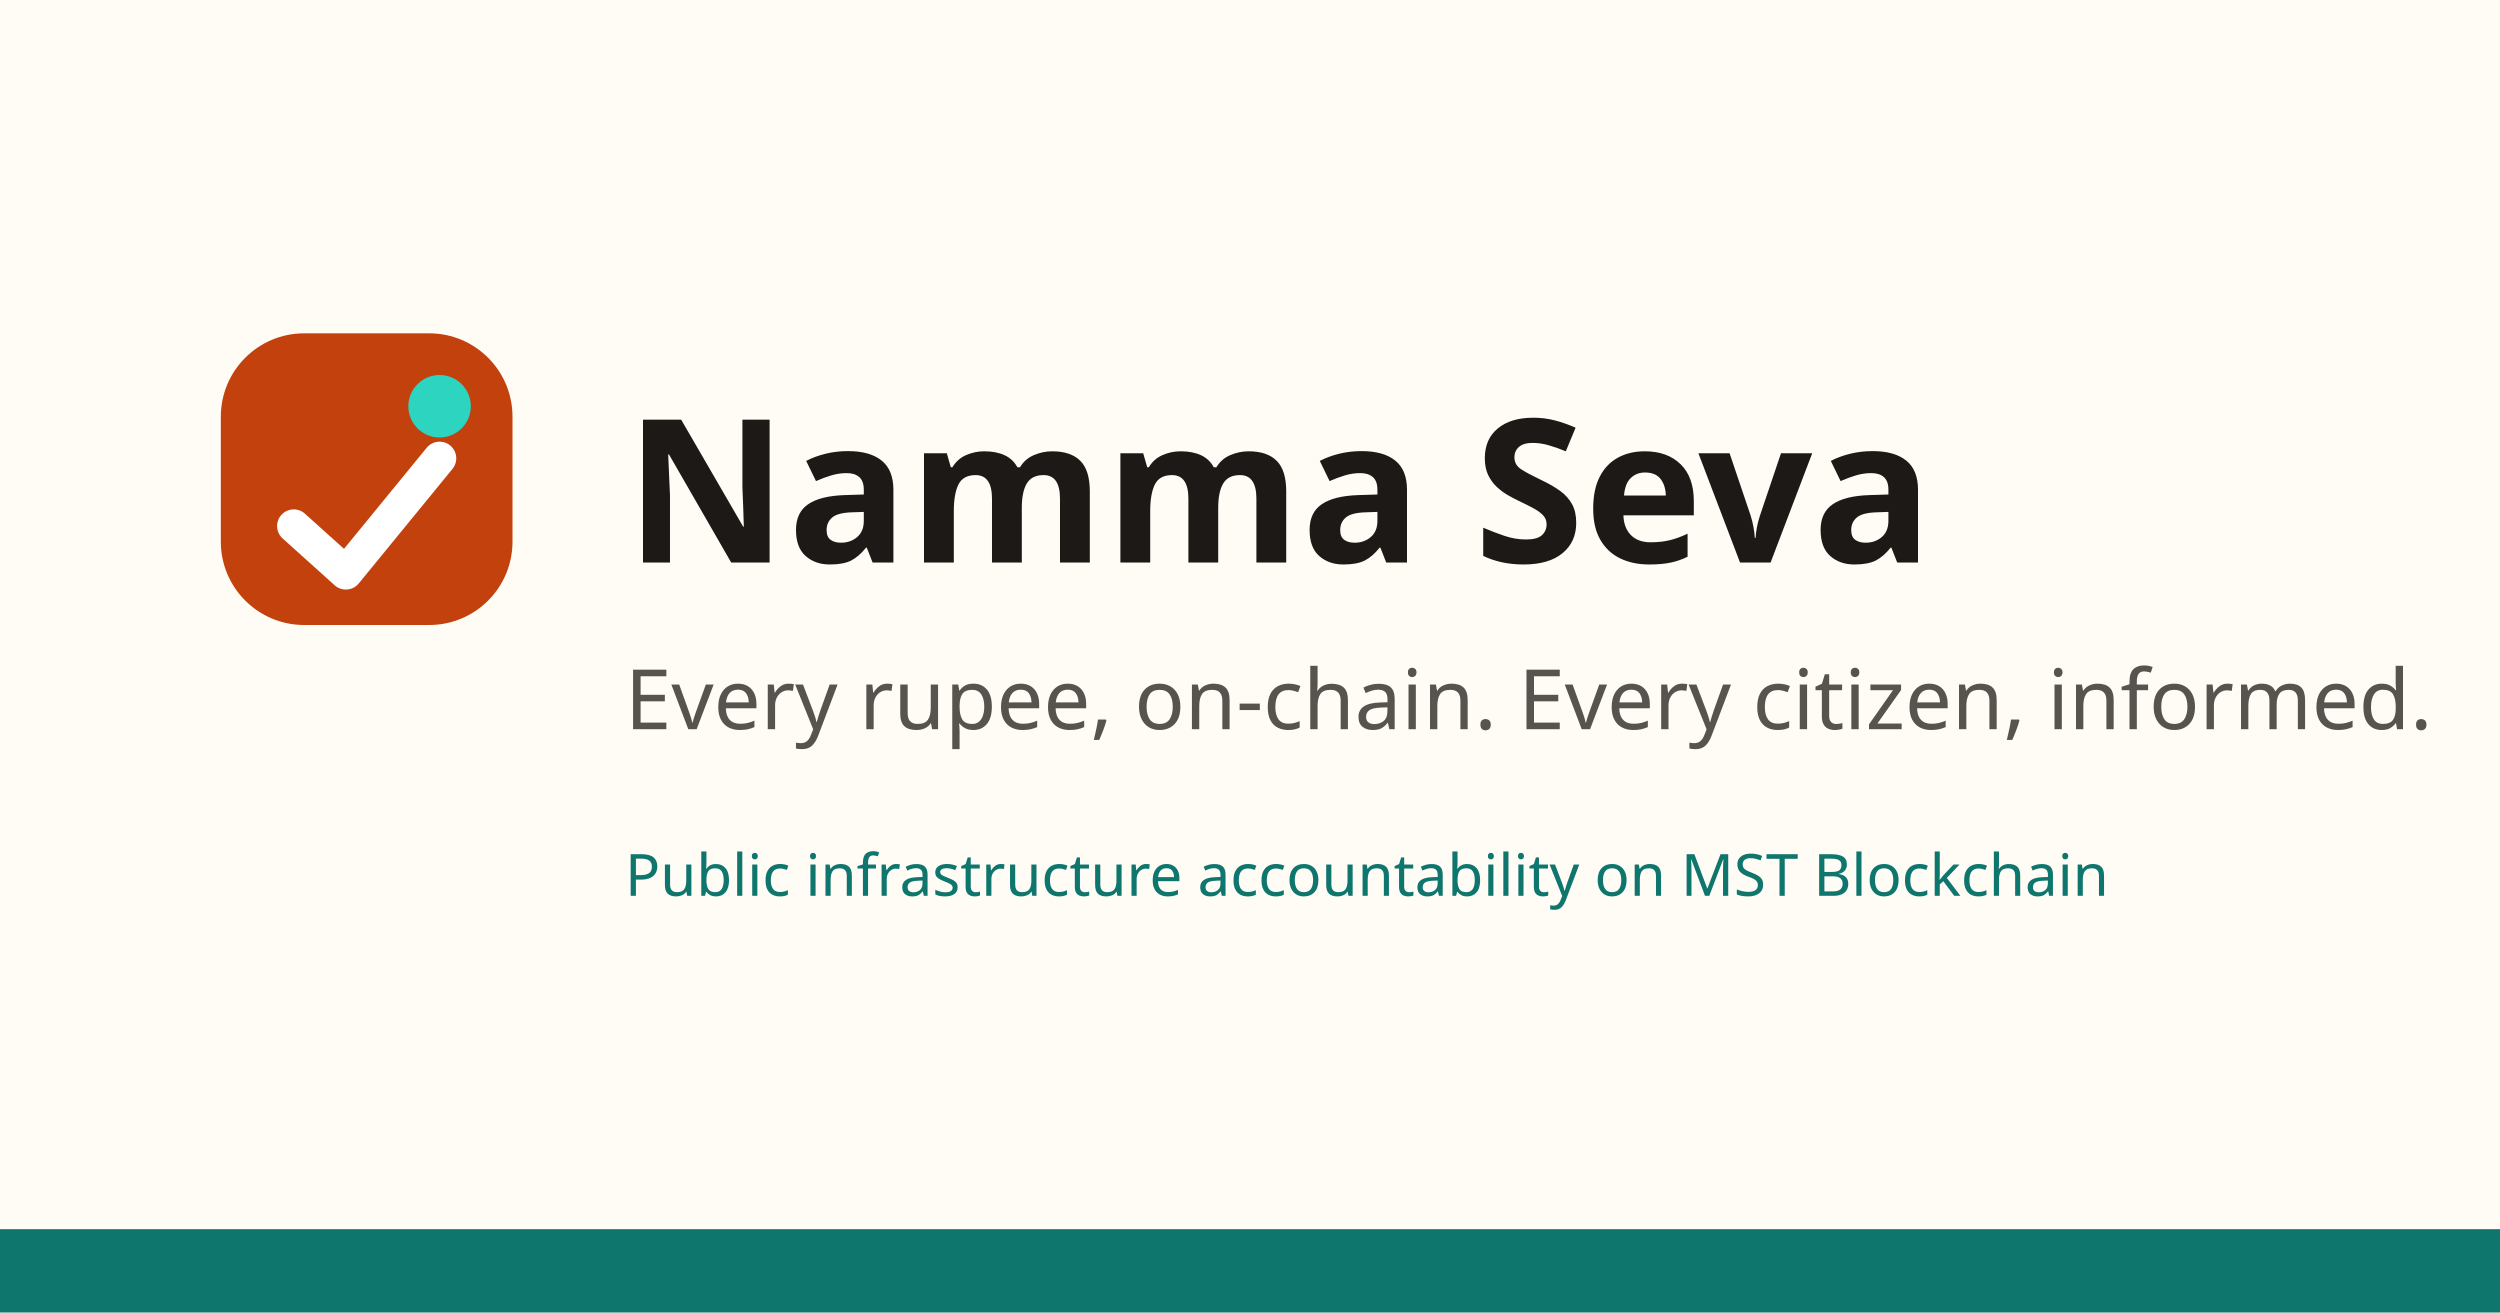
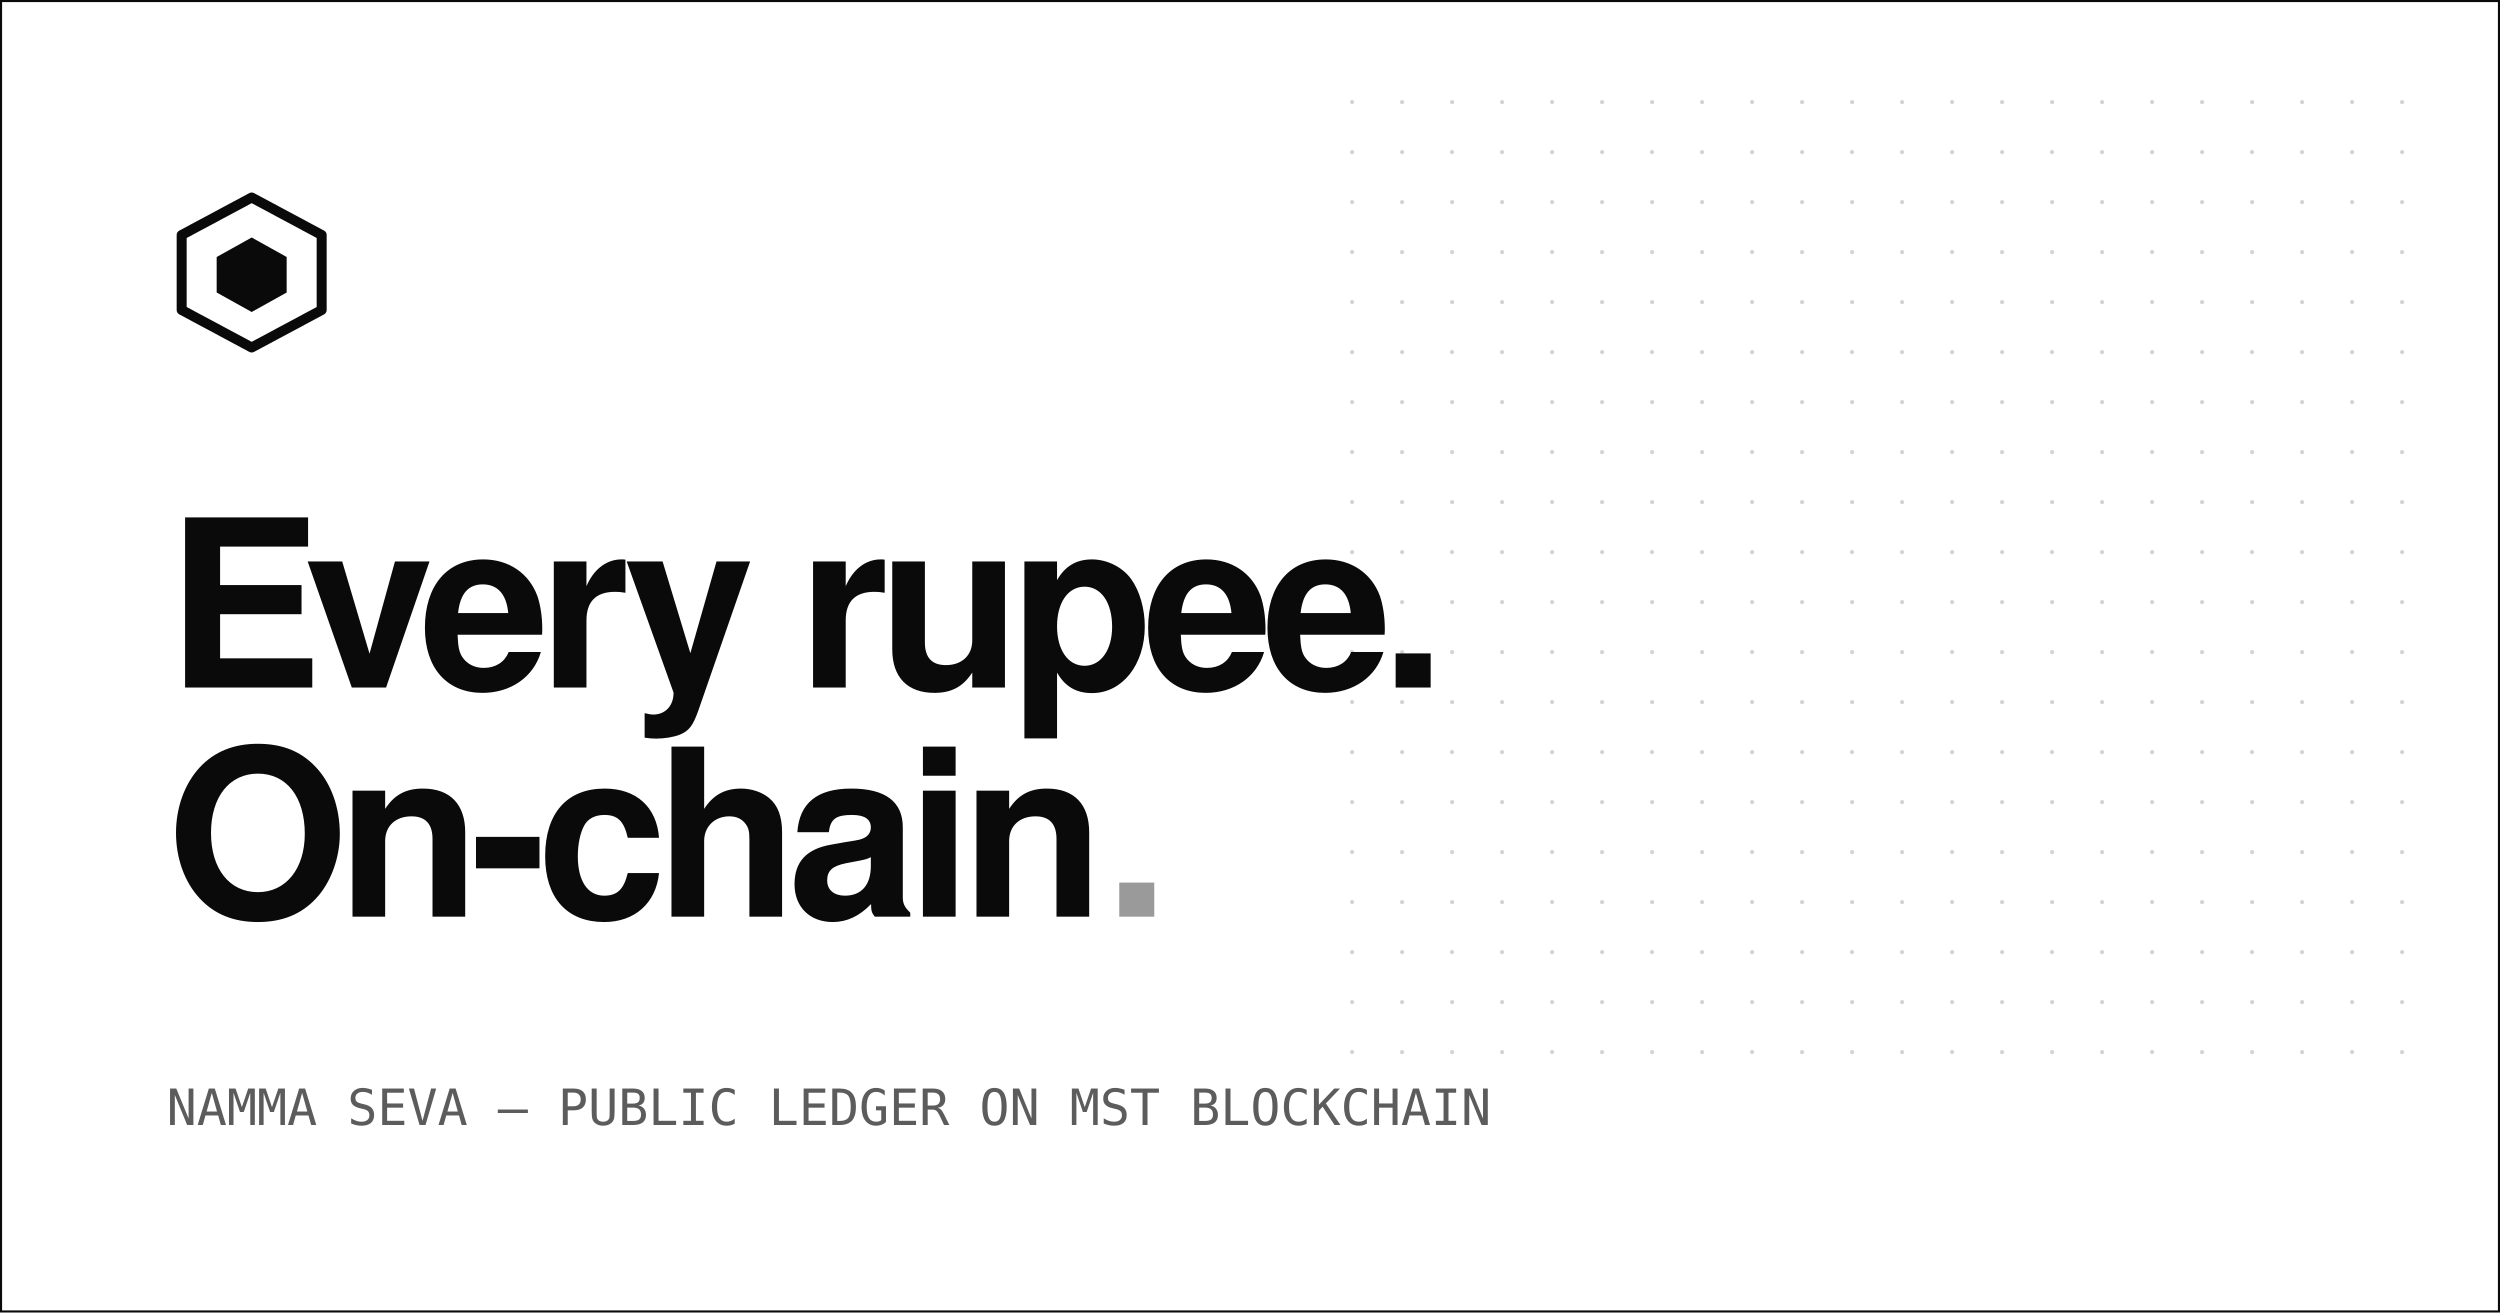
<svg xmlns="http://www.w3.org/2000/svg" width="1200" height="630" viewBox="0 0 1200 630">
-   <rect width="1200" height="630" fill="#fffbf5" />
-   <rect x="0" y="590" width="1200" height="40" fill="#0f766e" />
-   <g transform="translate(96 150) scale(5)">
-     <rect x="2" y="2" width="28" height="28" rx="8" fill="#c2410c" />
-     <path d="M9 20.5 14 25l9-11" fill="none" stroke="#fff" stroke-width="3.2" stroke-linecap="round" stroke-linejoin="round" />
-     <circle cx="23" cy="9" r="3" fill="#2dd4bf" />
+   <rect width="1200" height="630" fill="#ffffff" />
+   <rect x="0.5" y="0.5" width="1199" height="629" fill="none" stroke="#0a0a0a" />
+   <g fill="#0a0a0a" opacity=".18">
+     <pattern id="d" width="24" height="24" patternUnits="userSpaceOnUse">
+       <circle cx="1" cy="1" r="1" />
+     </pattern>
+     <rect x="640" y="40" width="520" height="470" fill="url(#d)" />
  </g>
-   <text x="300" y="270" font-family="Noto Sans, Arial, sans-serif" font-size="96" font-weight="700" fill="#1c1917">Namma Seva</text>
-   <text x="300" y="350" font-family="Noto Sans, Arial, sans-serif" font-size="40" fill="#57534e">Every rupee, on-chain. Every citizen, informed.</text>
-   <text x="300" y="430" font-family="Noto Sans, Arial, sans-serif" font-size="28" fill="#0f766e">Public infrastructure accountability on MST Blockchain</text>
+   <g transform="translate(80 90) scale(2.4)" fill="none" stroke="#0a0a0a">
+     <path d="M17 2 31 9.5 31 24.5 17 32 3 24.5 3 9.5Z" stroke-width="2" stroke-linejoin="round" />
+     <path d="M17 10 24 13.9 24 21 17 24.9 10 21 10 13.9Z" fill="#0a0a0a" stroke="none" />
+   </g>
+   <text x="80" y="330" font-family="Geist, Helvetica, Arial, sans-serif" font-size="112" font-weight="600" letter-spacing="-5" fill="#0a0a0a">Every rupee.</text>
+   <text x="80" y="440" font-family="Geist, Helvetica, Arial, sans-serif" font-size="112" font-weight="600" letter-spacing="-5" fill="#0a0a0a">On-chain<tspan fill="#9a9a9a">.</tspan>
+   </text>
+   <text x="80" y="540" font-family="Geist Mono, Menlo, monospace" font-size="24" fill="#5c5c5c">NAMMA SEVA — PUBLIC LEDGER ON MST BLOCKCHAIN</text>
</svg>
